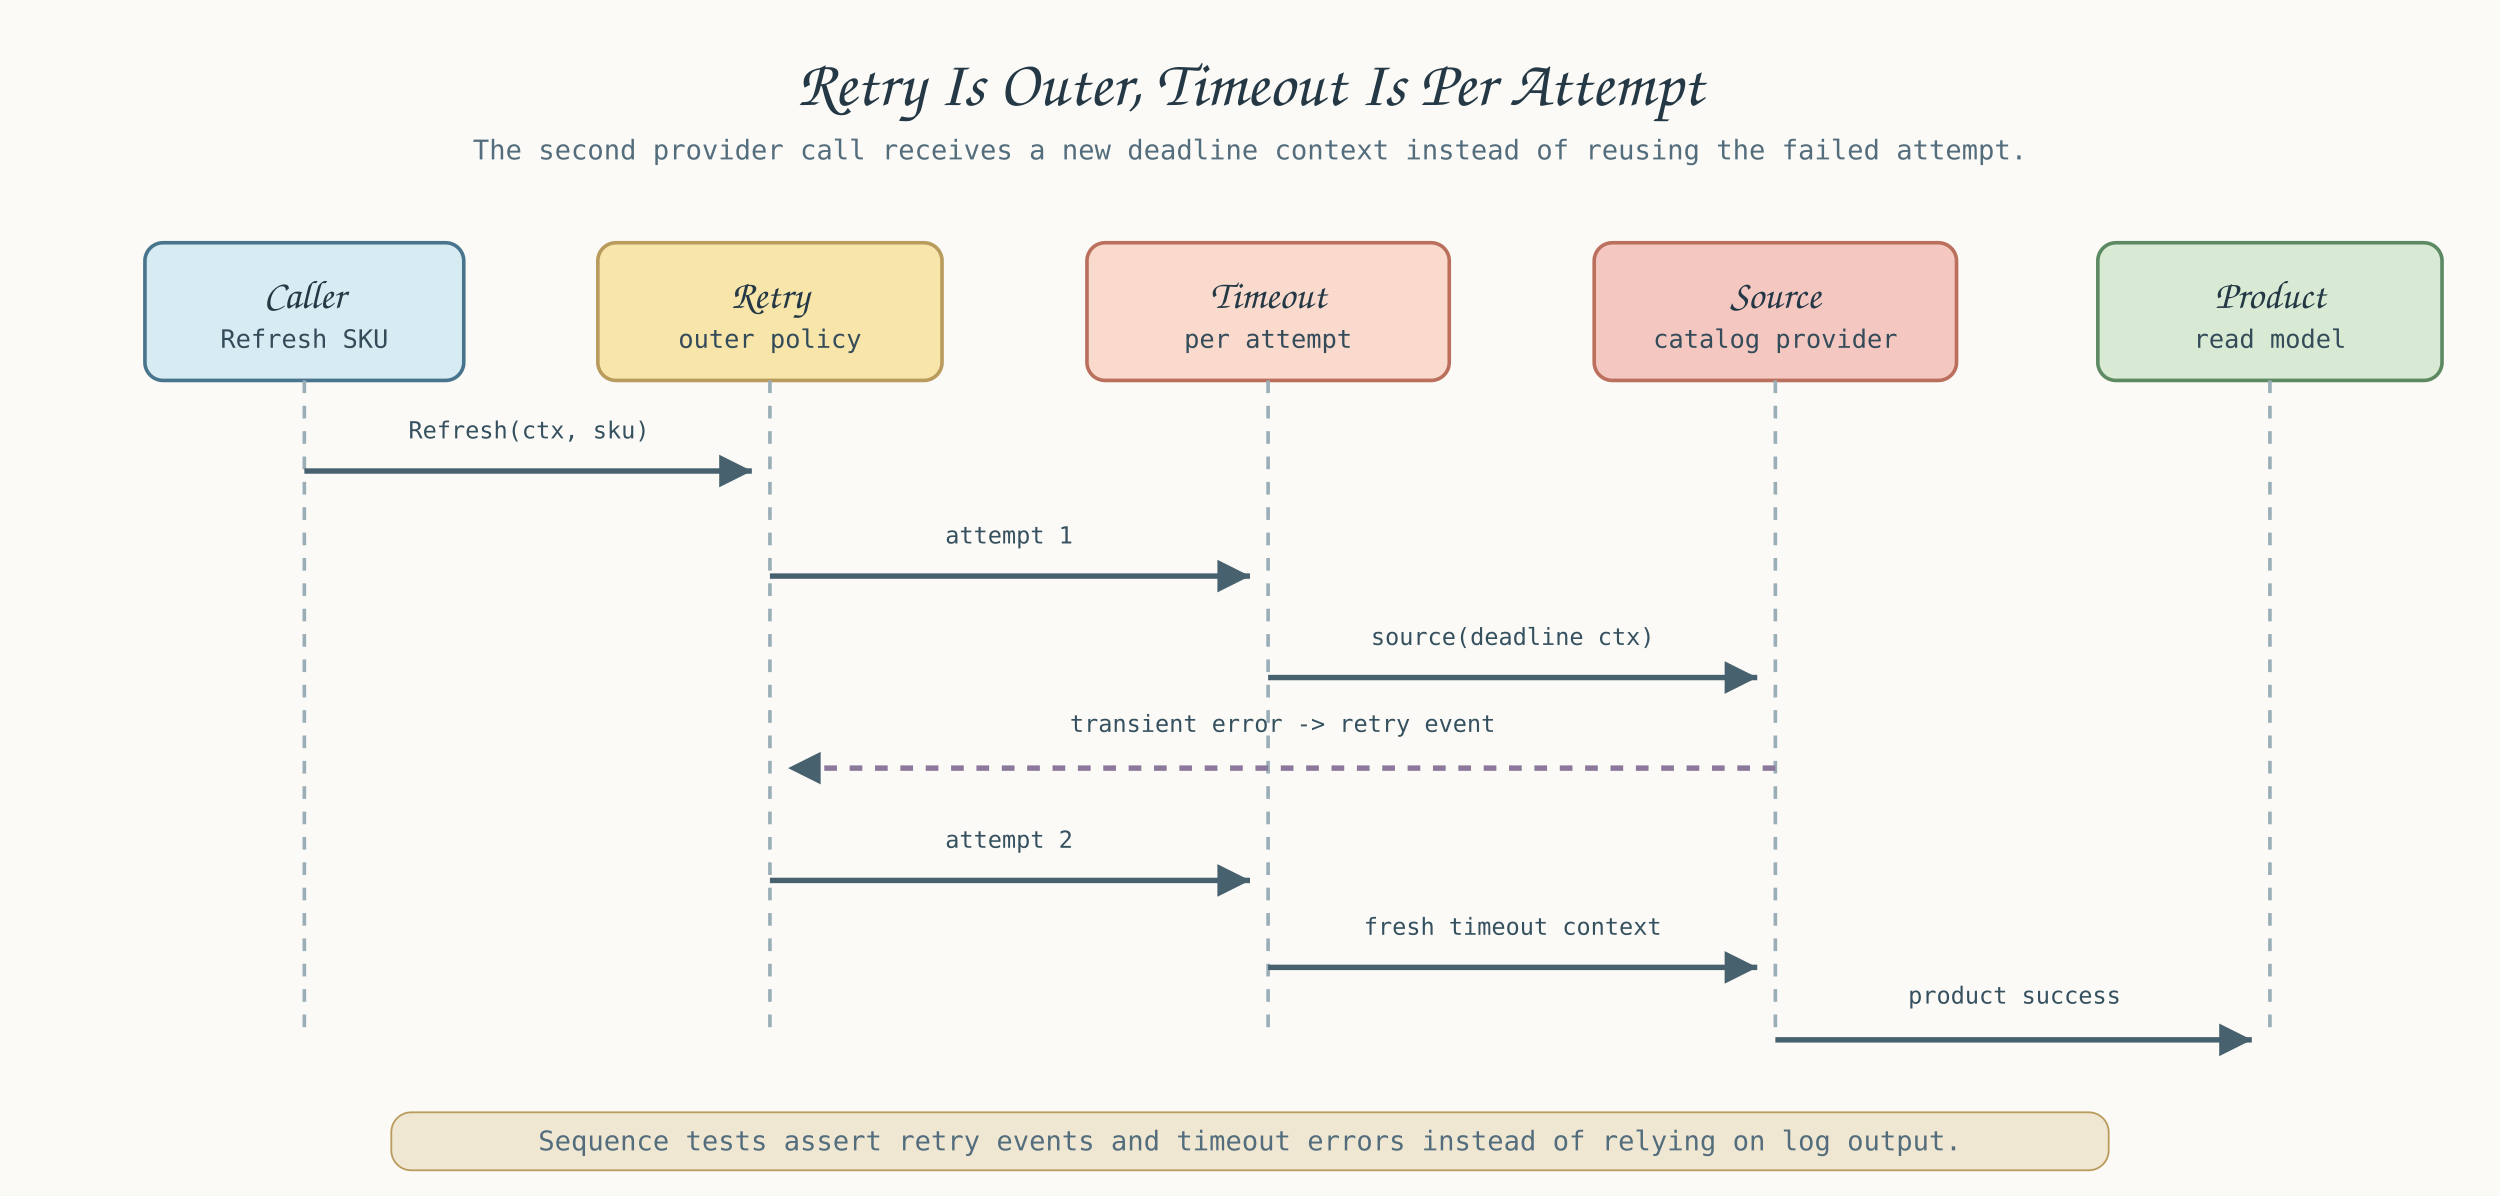
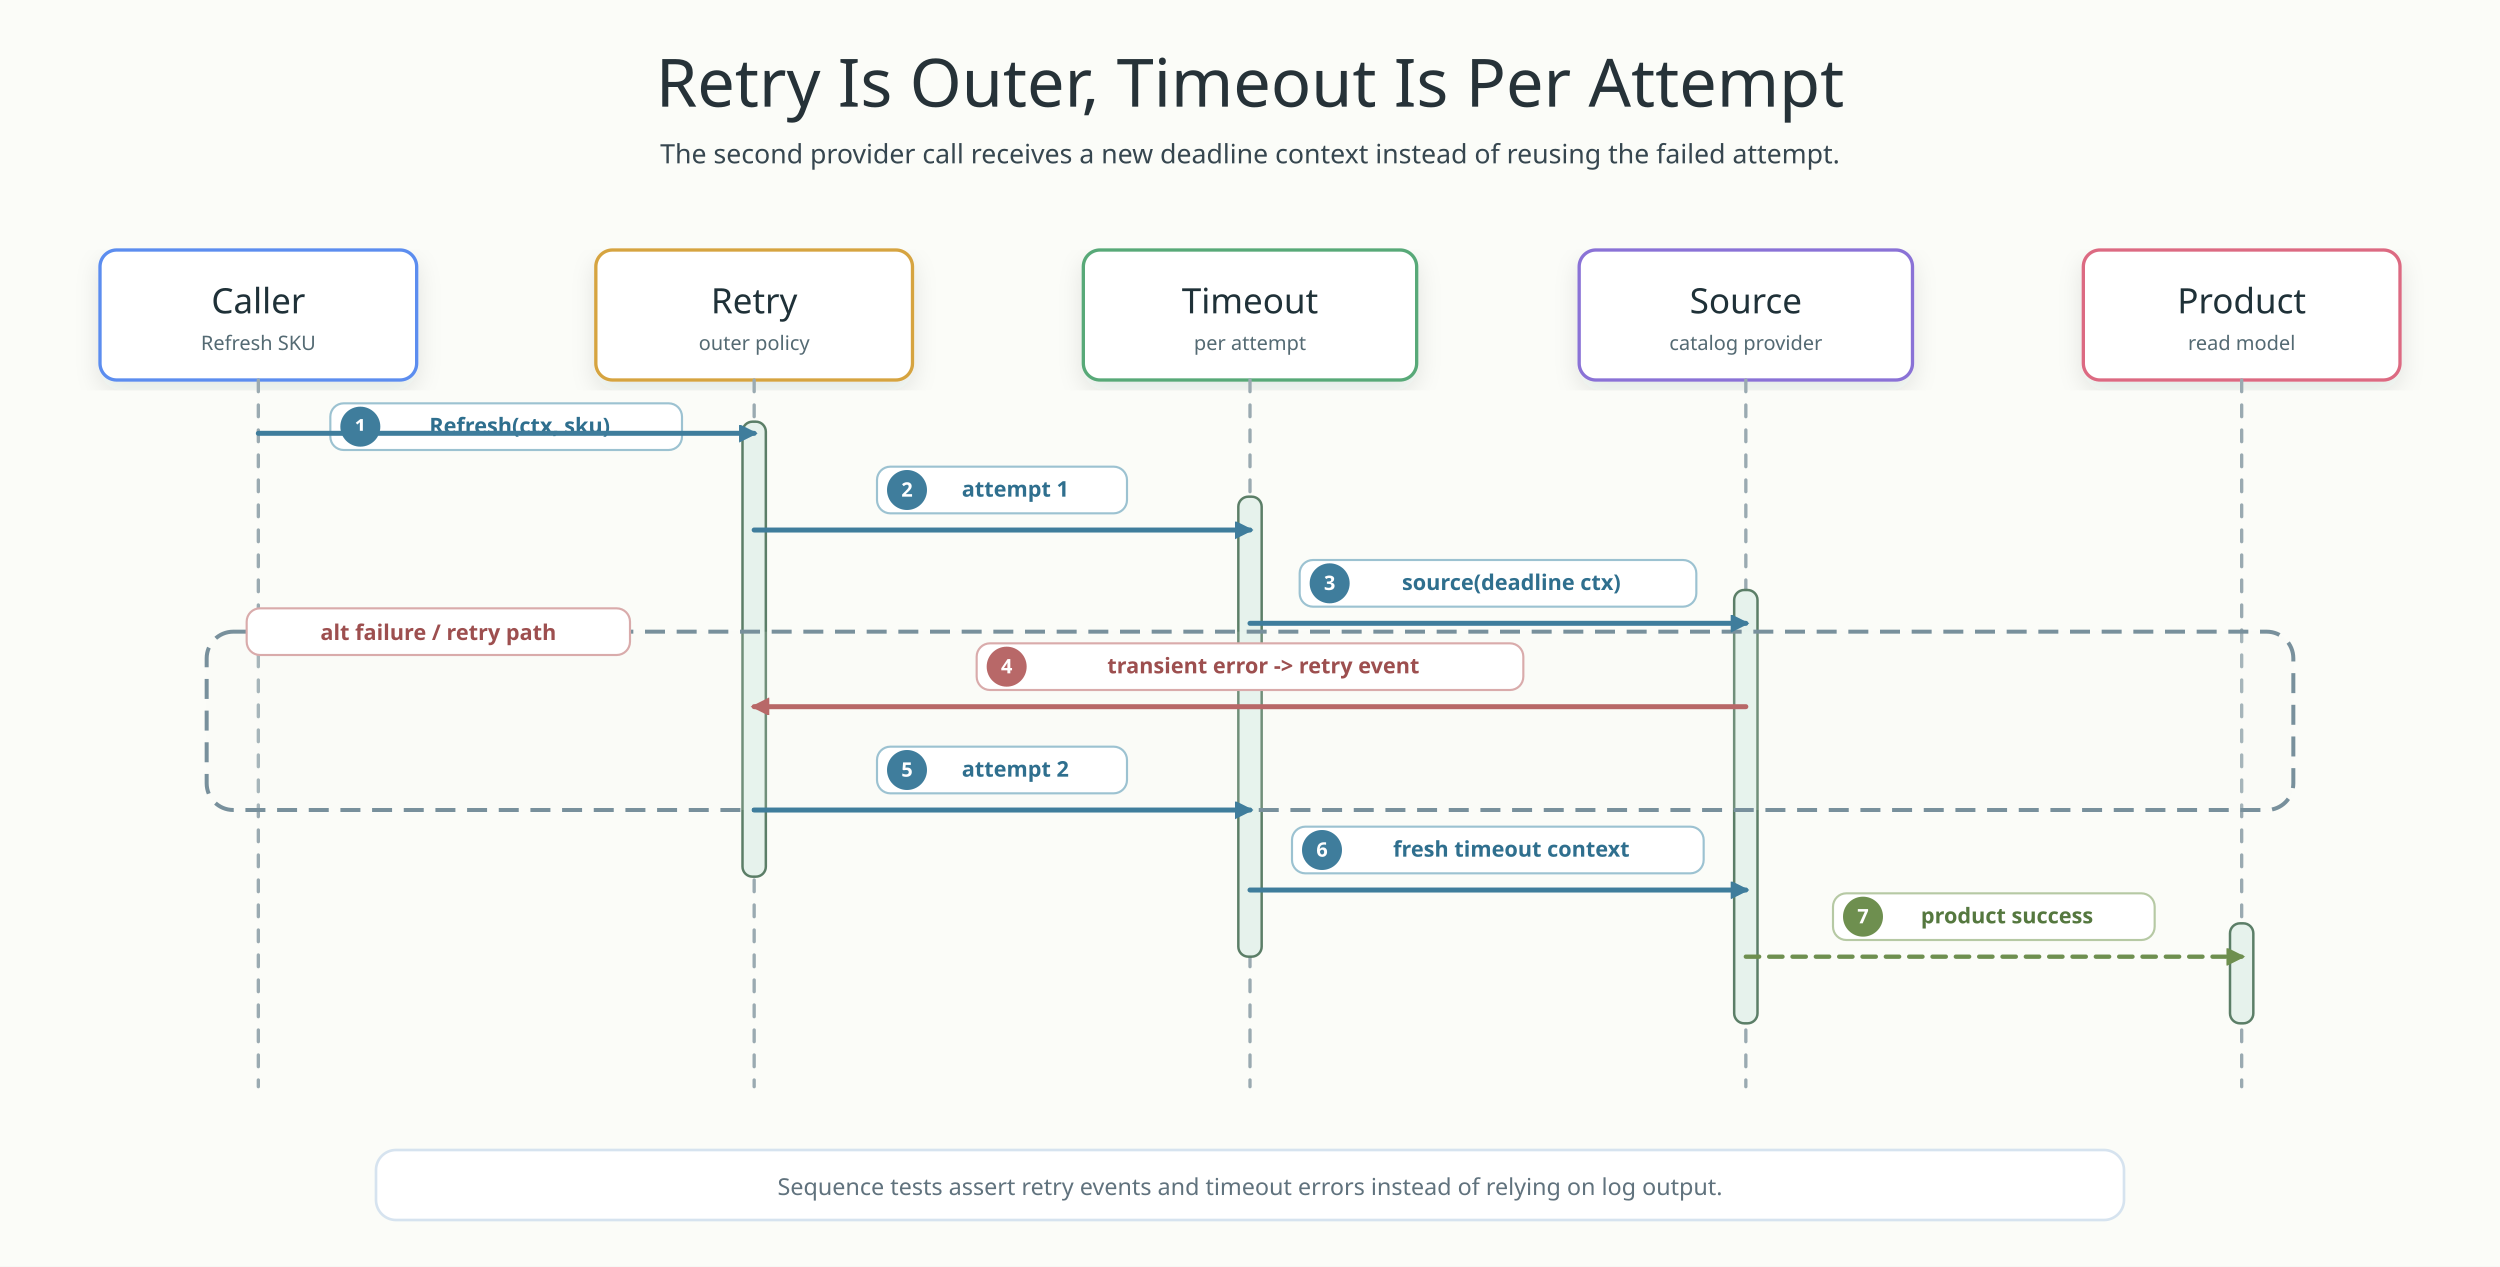
- <svg xmlns="http://www.w3.org/2000/svg" width="1380" height="660" viewBox="0 0 1380 660" role="img" aria-labelledby="title desc">
+ <svg xmlns="http://www.w3.org/2000/svg" width="1500" height="760" viewBox="-60 0 1500 760" role="img" aria-labelledby="title desc">
  <defs>
-     <marker id="arrow" viewBox="0 0 8 8" markerWidth="8" markerHeight="8" refX="7" refY="4" orient="auto">
-       <path d="M 1 1 L 7 4 L 1 7 Z" fill="#47616f" />
+     <filter id="shadow" x="-8%" y="-8%" width="116%" height="116%">
+       <feDropShadow dx="0" dy="6" stdDeviation="7" flood-color="#203040" flood-opacity="0.10" />
+     </filter>
+     <marker id="arrow-call" markerWidth="13" markerHeight="13" refX="9" refY="5" orient="auto" markerUnits="userSpaceOnUse">
+       <polygon points="0,0 10,5 0,10" fill="#3F7D9C" stroke="#3F7D9C" stroke-dasharray="none" style="stroke-dasharray:none" />
+     </marker>
+     <marker id="arrow-return" markerWidth="13" markerHeight="13" refX="9" refY="5" orient="auto" markerUnits="userSpaceOnUse">
+       <polygon points="0,0 10,5 0,10" fill="#6E8F4F" stroke="#6E8F4F" stroke-dasharray="none" style="stroke-dasharray:none" />
+     </marker>
+     <marker id="arrow-async" markerWidth="13" markerHeight="13" refX="9" refY="5" orient="auto" markerUnits="userSpaceOnUse">
+       <polygon points="0,0 10,5 0,10" fill="#755BC6" stroke="#755BC6" stroke-dasharray="none" style="stroke-dasharray:none" />
+     </marker>
+     <marker id="arrow-fail" markerWidth="13" markerHeight="13" refX="9" refY="5" orient="auto" markerUnits="userSpaceOnUse">
+       <polygon points="0,0 10,5 0,10" fill="#B86868" stroke="#B86868" stroke-dasharray="none" style="stroke-dasharray:none" />
    </marker>
    <style>
-       .title { font-family: 'Architects Daughter', cursive; font-size: 36px; fill: #243845; }
-       .subtitle { font-family: 'Comic Mono', monospace; font-size: 15px; fill: #536d7d; }
-       .actor { font-family: 'Architects Daughter', cursive; font-size: 22px; fill: #243845; }
-       .detail { font-family: 'Comic Mono', monospace; font-size: 14px; fill: #344b59; }
-       .msg { font-family: 'Comic Mono', monospace; font-size: 13px; fill: #35505f; }
-       .lifeline { stroke: #9aaeb8; stroke-width: 2; stroke-dasharray: 7 7; }
-       .call { stroke: #47616f; stroke-width: 3; marker-end: url(#arrow); }
-       .return { stroke: #8b789b; stroke-width: 3; stroke-dasharray: 7 7; marker-end: url(#arrow); }
+       @font-face { font-family: 'Architects Daughter'; src: url('file:///Users/debop/Library/Fonts/ArchitectsDaughter-Regular.ttf') format('truetype'); }
+       @font-face { font-family: 'Comic Mono'; src: url('file:///Users/debop/Library/Fonts/ComicMono.ttf') format('truetype'); }
+       .canvas{fill:#fbfcf8}.title{font-family:'Architects Daughter';font-size:40px;fill:#263238}.subtitle,.detail,.footer{font-family:'Comic Mono';fill:#36464f}.subtitle{font-size:16px}.footer{font-size:14px;fill:#60727d}.cardTitle{font-family:'Architects Daughter';font-size:21px;fill:#1f3138}.role{font-family:'Comic Mono';font-size:12px;fill:#546a73}.card{fill:#ffffff;stroke-width:2;filter:url(#shadow)}.lifeline{stroke:#9aaab1;stroke-width:2;stroke-dasharray:7 8;stroke-linecap:round}.activation{fill:#e6f2ec;stroke:#5b7e67;stroke-width:1.5}.call,.return,.async,.fail{fill:none;stroke-width:3;stroke-linecap:round;stroke-linejoin:round}.call{stroke:#3F7D9C;marker-end:url(#arrow-call)}.return{stroke:#6E8F4F;stroke-width:2.6;stroke-dasharray:8 6;marker-end:url(#arrow-return)}.async{stroke:#755BC6;marker-end:url(#arrow-async)}.fail{stroke:#B86868;marker-end:url(#arrow-fail)}.alt{fill:#eef7f0;fill-opacity:.14;stroke:#78909c;stroke-width:2.4;stroke-dasharray:12 7}.label{fill:#ffffff;stroke:#d7e0e4;stroke-width:1.3}.callLabel{stroke:#9cc2d1}.returnLabel{stroke:#b6c9a4}.asyncLabel{stroke:#b8a9d5}.failLabel{stroke:#d9abab}.badgeText,.msg{font-family:'Comic Mono';font-size:12px;font-weight:700}.msg{font-size:13px}.callText{fill:#2f6f8e}.returnText{fill:#55783F}.asyncText{fill:#674b91}.failText{fill:#9d4f4f}
    </style>
  </defs>
-   <rect x="0" y="0" width="1380" height="660" fill="#fbfaf6" />
-   <text class="title" x="690" y="58" text-anchor="middle">Retry Is Outer, Timeout Is Per Attempt</text>
-   <text class="subtitle" x="690" y="88" text-anchor="middle">The second provider call receives a new deadline context instead of reusing the failed attempt.</text>
-   <g transform="translate(80 134)">
-     <rect width="176" height="76" rx="10" fill="#d7ecf2" stroke="#48758d" stroke-width="2" />
-     <text class="actor" x="88" y="36" text-anchor="middle">Caller</text>
-     <text class="detail" x="88" y="58" text-anchor="middle">Refresh SKU</text>
+   <rect class="canvas" x="-60" y="0" width="1500" height="760" />
+   <text class="title" x="690" y="64" text-anchor="middle">Retry Is Outer, Timeout Is Per Attempt</text>
+   <text class="subtitle" x="690" y="98" text-anchor="middle">The second provider call receives a new deadline context instead of reusing the failed attempt.</text>
+   <g id="participant-1">
+     <rect class="card" x="0" y="150" width="190" height="78" rx="10" fill="#E8F3FF" stroke="#5B8DEF" />
+     <text class="cardTitle" x="95" y="188" text-anchor="middle">Caller</text>
+     <text class="role" x="95" y="210" text-anchor="middle">Refresh SKU</text>
+     <line class="lifeline" x1="95" y1="228" x2="95" y2="652" />
  </g>
-   <g transform="translate(330 134)">
-     <rect width="190" height="76" rx="10" fill="#f7e5aa" stroke="#b99b5d" stroke-width="2" />
-     <text class="actor" x="95" y="36" text-anchor="middle">Retry</text>
-     <text class="detail" x="95" y="58" text-anchor="middle">outer policy</text>
+   <g id="participant-2">
+     <rect class="card" x="297.5" y="150" width="190" height="78" rx="10" fill="#FFF3D9" stroke="#D6A441" />
+     <text class="cardTitle" x="392.5" y="188" text-anchor="middle">Retry</text>
+     <text class="role" x="392.5" y="210" text-anchor="middle">outer policy</text>
+     <line class="lifeline" x1="392.5" y1="228" x2="392.5" y2="652" />
  </g>
-   <g transform="translate(600 134)">
-     <rect width="200" height="76" rx="10" fill="#f9dacd" stroke="#ba705c" stroke-width="2" />
-     <text class="actor" x="100" y="36" text-anchor="middle">Timeout</text>
-     <text class="detail" x="100" y="58" text-anchor="middle">per attempt</text>
+   <g id="participant-3">
+     <rect class="card" x="590" y="150" width="200" height="78" rx="10" fill="#EAF7EF" stroke="#58A978" />
+     <text class="cardTitle" x="690" y="188" text-anchor="middle">Timeout</text>
+     <text class="role" x="690" y="210" text-anchor="middle">per attempt</text>
+     <line class="lifeline" x1="690" y1="228" x2="690" y2="652" />
  </g>
-   <g transform="translate(880 134)">
-     <rect width="200" height="76" rx="10" fill="#f4c7c0" stroke="#ba705c" stroke-width="2" />
-     <text class="actor" x="100" y="36" text-anchor="middle">Source</text>
-     <text class="detail" x="100" y="58" text-anchor="middle">catalog provider</text>
+   <g id="participant-4">
+     <rect class="card" x="887.5" y="150" width="200" height="78" rx="10" fill="#F1ECFF" stroke="#8A72D6" />
+     <text class="cardTitle" x="987.5" y="188" text-anchor="middle">Source</text>
+     <text class="role" x="987.5" y="210" text-anchor="middle">catalog provider</text>
+     <line class="lifeline" x1="987.5" y1="228" x2="987.5" y2="652" />
  </g>
-   <g transform="translate(1158 134)">
-     <rect width="190" height="76" rx="10" fill="#d8ead4" stroke="#5d8a62" stroke-width="2" />
-     <text class="actor" x="95" y="36" text-anchor="middle">Product</text>
-     <text class="detail" x="95" y="58" text-anchor="middle">read model</text>
+   <g id="participant-5">
+     <rect class="card" x="1190" y="150" width="190" height="78" rx="10" fill="#FDECEF" stroke="#DC6B82" />
+     <text class="cardTitle" x="1285" y="188" text-anchor="middle">Product</text>
+     <text class="role" x="1285" y="210" text-anchor="middle">read model</text>
+     <line class="lifeline" x1="1285" y1="228" x2="1285" y2="652" />
  </g>
-   <line class="lifeline" x1="168" y1="210" x2="168" y2="574" />
-   <line class="lifeline" x1="425" y1="210" x2="425" y2="574" />
-   <line class="lifeline" x1="700" y1="210" x2="700" y2="574" />
-   <line class="lifeline" x1="980" y1="210" x2="980" y2="574" />
-   <line class="lifeline" x1="1253" y1="210" x2="1253" y2="574" />
-   <line class="call" x1="168" y1="260" x2="415" y2="260" />
-   <text class="msg" x="292" y="242" text-anchor="middle">Refresh(ctx, sku)</text>
-   <line class="call" x1="425" y1="318" x2="690" y2="318" />
-   <text class="msg" x="557" y="300" text-anchor="middle">attempt 1</text>
-   <line class="call" x1="700" y1="374" x2="970" y2="374" />
-   <text class="msg" x="835" y="356" text-anchor="middle">source(deadline ctx)</text>
-   <line class="return" x1="980" y1="424" x2="435" y2="424" />
-   <text class="msg" x="708" y="404" text-anchor="middle">transient error -&gt; retry event</text>
-   <line class="call" x1="425" y1="486" x2="690" y2="486" />
-   <text class="msg" x="557" y="468" text-anchor="middle">attempt 2</text>
-   <line class="call" x1="700" y1="534" x2="970" y2="534" />
-   <text class="msg" x="835" y="516" text-anchor="middle">fresh timeout context</text>
-   <line class="call" x1="980" y1="574" x2="1243" y2="574" />
-   <text class="msg" x="1112" y="554" text-anchor="middle">product success</text>
-   <rect x="216" y="614" width="948" height="32" rx="11" fill="#efe7d2" stroke="#b99b5d" />
-   <text class="subtitle" x="690" y="635" text-anchor="middle">Sequence tests assert retry events and timeout errors instead of relying on log output.</text>
+   <rect class="activation" x="385.5" y="253" width="14" height="273" rx="6" />
+   <rect class="activation" x="683" y="298" width="14" height="276" rx="6" />
+   <rect class="activation" x="980.5" y="354" width="14" height="260" rx="6" />
+   <rect class="activation" x="1278" y="554" width="14" height="60" rx="6" />
+   <rect class="alt" x="64" y="379" width="1252" height="107" rx="16" />
+   <rect class="label failLabel" x="88" y="365" width="230" height="28" rx="8" />
+   <text class="msg failText" x="203" y="384" text-anchor="middle">alt failure / retry path</text>
+   <g id="message-1">
+     <rect class="label callLabel" x="138.2" y="242" width="211" height="28" rx="8" />
+     <circle cx="156.2" cy="256" r="12" fill="#3F7D9C" />
+     <text class="badgeText" x="156.2" y="260" text-anchor="middle" fill="#fff">1</text>
+     <text class="msg callText" x="251.8" y="260" text-anchor="middle">Refresh(ctx, sku)</text>
+     <path class="call" d="M 95 260 H 392.5" />
+   </g>
+   <g id="message-2">
+     <rect class="label callLabel" x="466.2" y="280" width="150" height="28" rx="8" />
+     <circle cx="484.2" cy="294" r="12" fill="#3F7D9C" />
+     <text class="badgeText" x="484.2" y="298" text-anchor="middle" fill="#fff">2</text>
+     <text class="msg callText" x="549.2" y="298" text-anchor="middle">attempt 1</text>
+     <path class="call" d="M 392.5 318 H 690" />
+   </g>
+   <g id="message-3">
+     <rect class="label callLabel" x="719.8" y="336" width="238" height="28" rx="8" />
+     <circle cx="737.8" cy="350" r="12" fill="#3F7D9C" />
+     <text class="badgeText" x="737.8" y="354" text-anchor="middle" fill="#fff">3</text>
+     <text class="msg callText" x="846.8" y="354" text-anchor="middle">source(deadline ctx)</text>
+     <path class="call" d="M 690 374 H 987.5" />
+   </g>
+   <g id="message-4">
+     <rect class="label failLabel" x="526" y="386" width="328" height="28" rx="8" />
+     <circle cx="544" cy="400" r="12" fill="#B86868" />
+     <text class="badgeText" x="544" y="404" text-anchor="middle" fill="#fff">4</text>
+     <text class="msg failText" x="698" y="404" text-anchor="middle">transient error -&gt; retry event</text>
+     <path class="fail" d="M 987.5 424 H 392.5" />
+   </g>
+   <g id="message-5">
+     <rect class="label callLabel" x="466.2" y="448" width="150" height="28" rx="8" />
+     <circle cx="484.2" cy="462" r="12" fill="#3F7D9C" />
+     <text class="badgeText" x="484.2" y="466" text-anchor="middle" fill="#fff">5</text>
+     <text class="msg callText" x="549.2" y="466" text-anchor="middle">attempt 2</text>
+     <path class="call" d="M 392.5 486 H 690" />
+   </g>
+   <g id="message-6">
+     <rect class="label callLabel" x="715.2" y="496" width="247" height="28" rx="8" />
+     <circle cx="733.2" cy="510" r="12" fill="#3F7D9C" />
+     <text class="badgeText" x="733.2" y="514" text-anchor="middle" fill="#fff">6</text>
+     <text class="msg callText" x="846.8" y="514" text-anchor="middle">fresh timeout context</text>
+     <path class="call" d="M 690 534 H 987.5" />
+   </g>
+   <g id="message-7">
+     <rect class="label returnLabel" x="1039.8" y="536" width="193" height="28" rx="8" />
+     <circle cx="1057.8" cy="550" r="12" fill="#6E8F4F" />
+     <text class="badgeText" x="1057.8" y="554" text-anchor="middle" fill="#fff">7</text>
+     <text class="msg returnText" x="1144.2" y="554" text-anchor="middle">product success</text>
+     <path class="return" d="M 987.5 574 H 1285" />
+   </g>
+   <g>
+     <rect x="165.6" y="690" width="1048.8" height="42" rx="12" fill="#ffffff" stroke="#D6E3EF" stroke-width="1.6" />
+     <text class="footer" x="690" y="717" text-anchor="middle">Sequence tests assert retry events and timeout errors instead of relying on log output.</text>
+   </g>
</svg>
